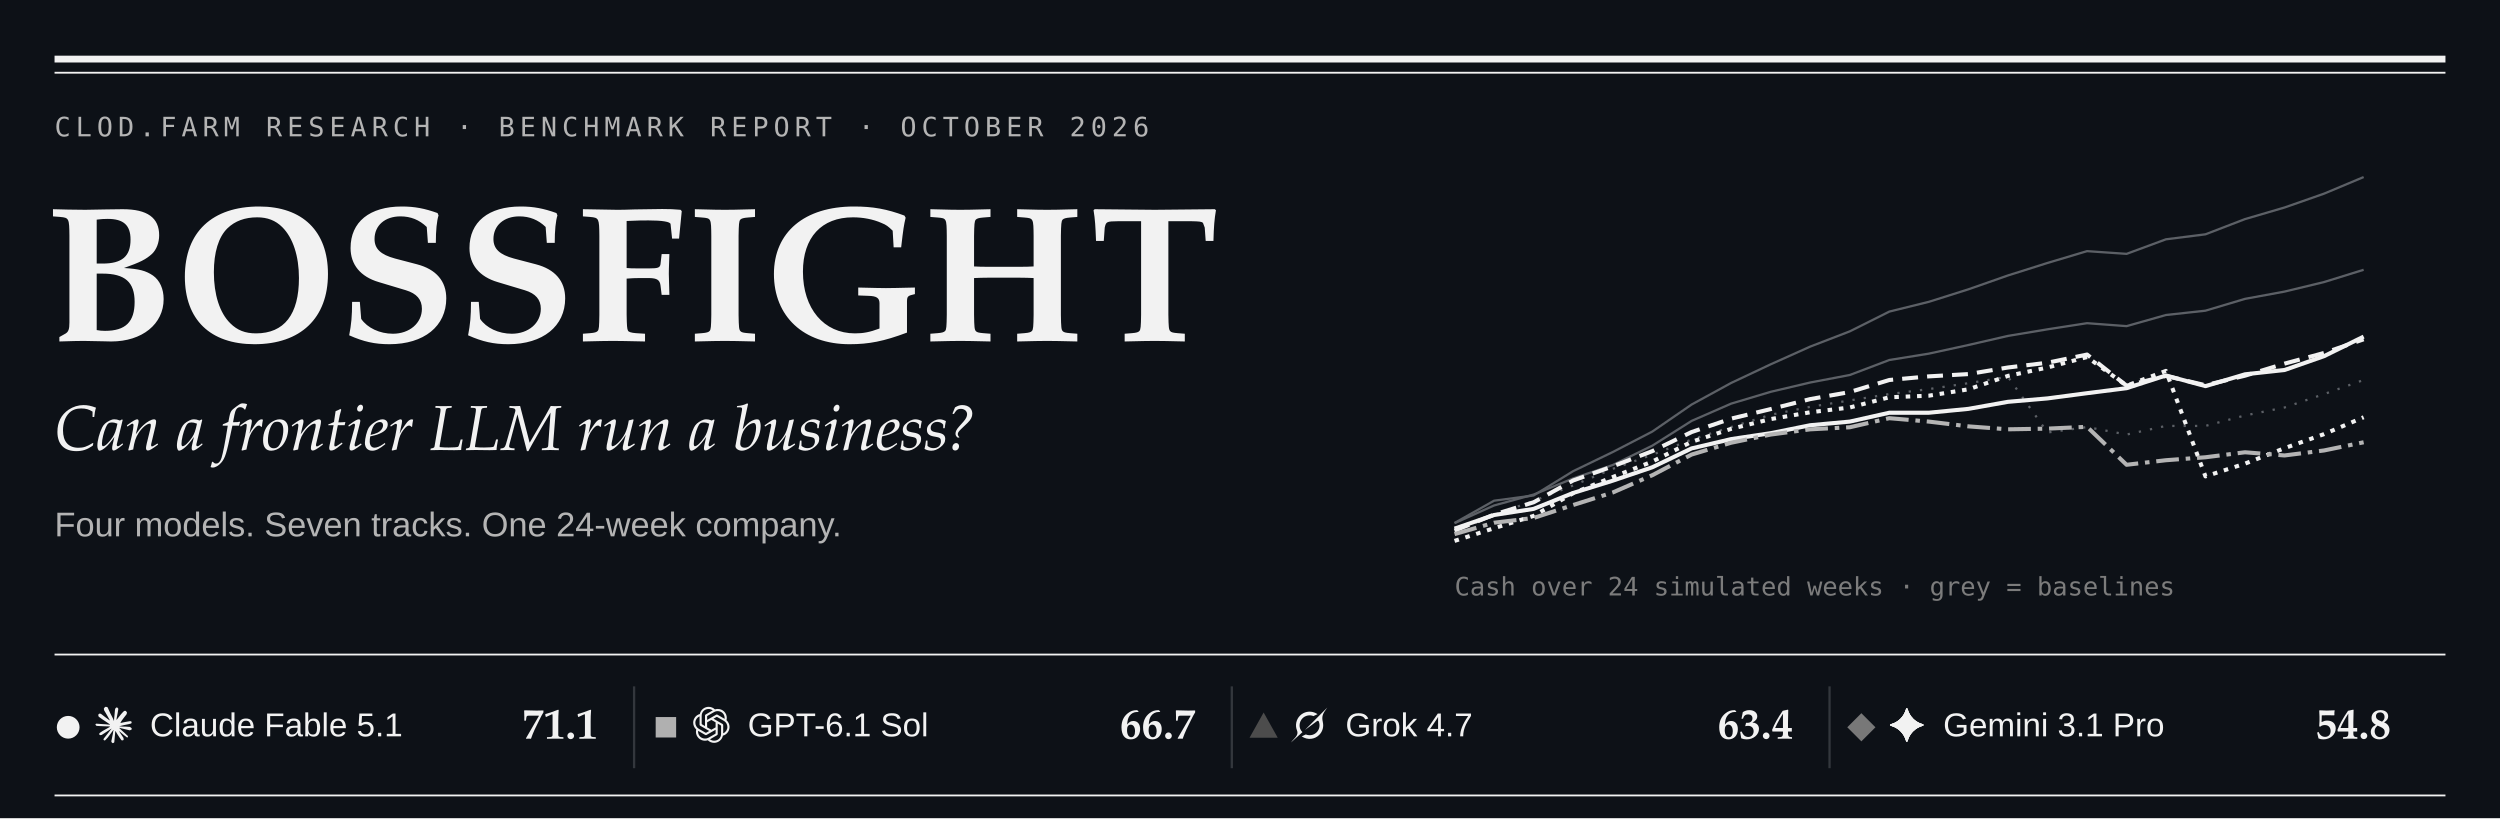
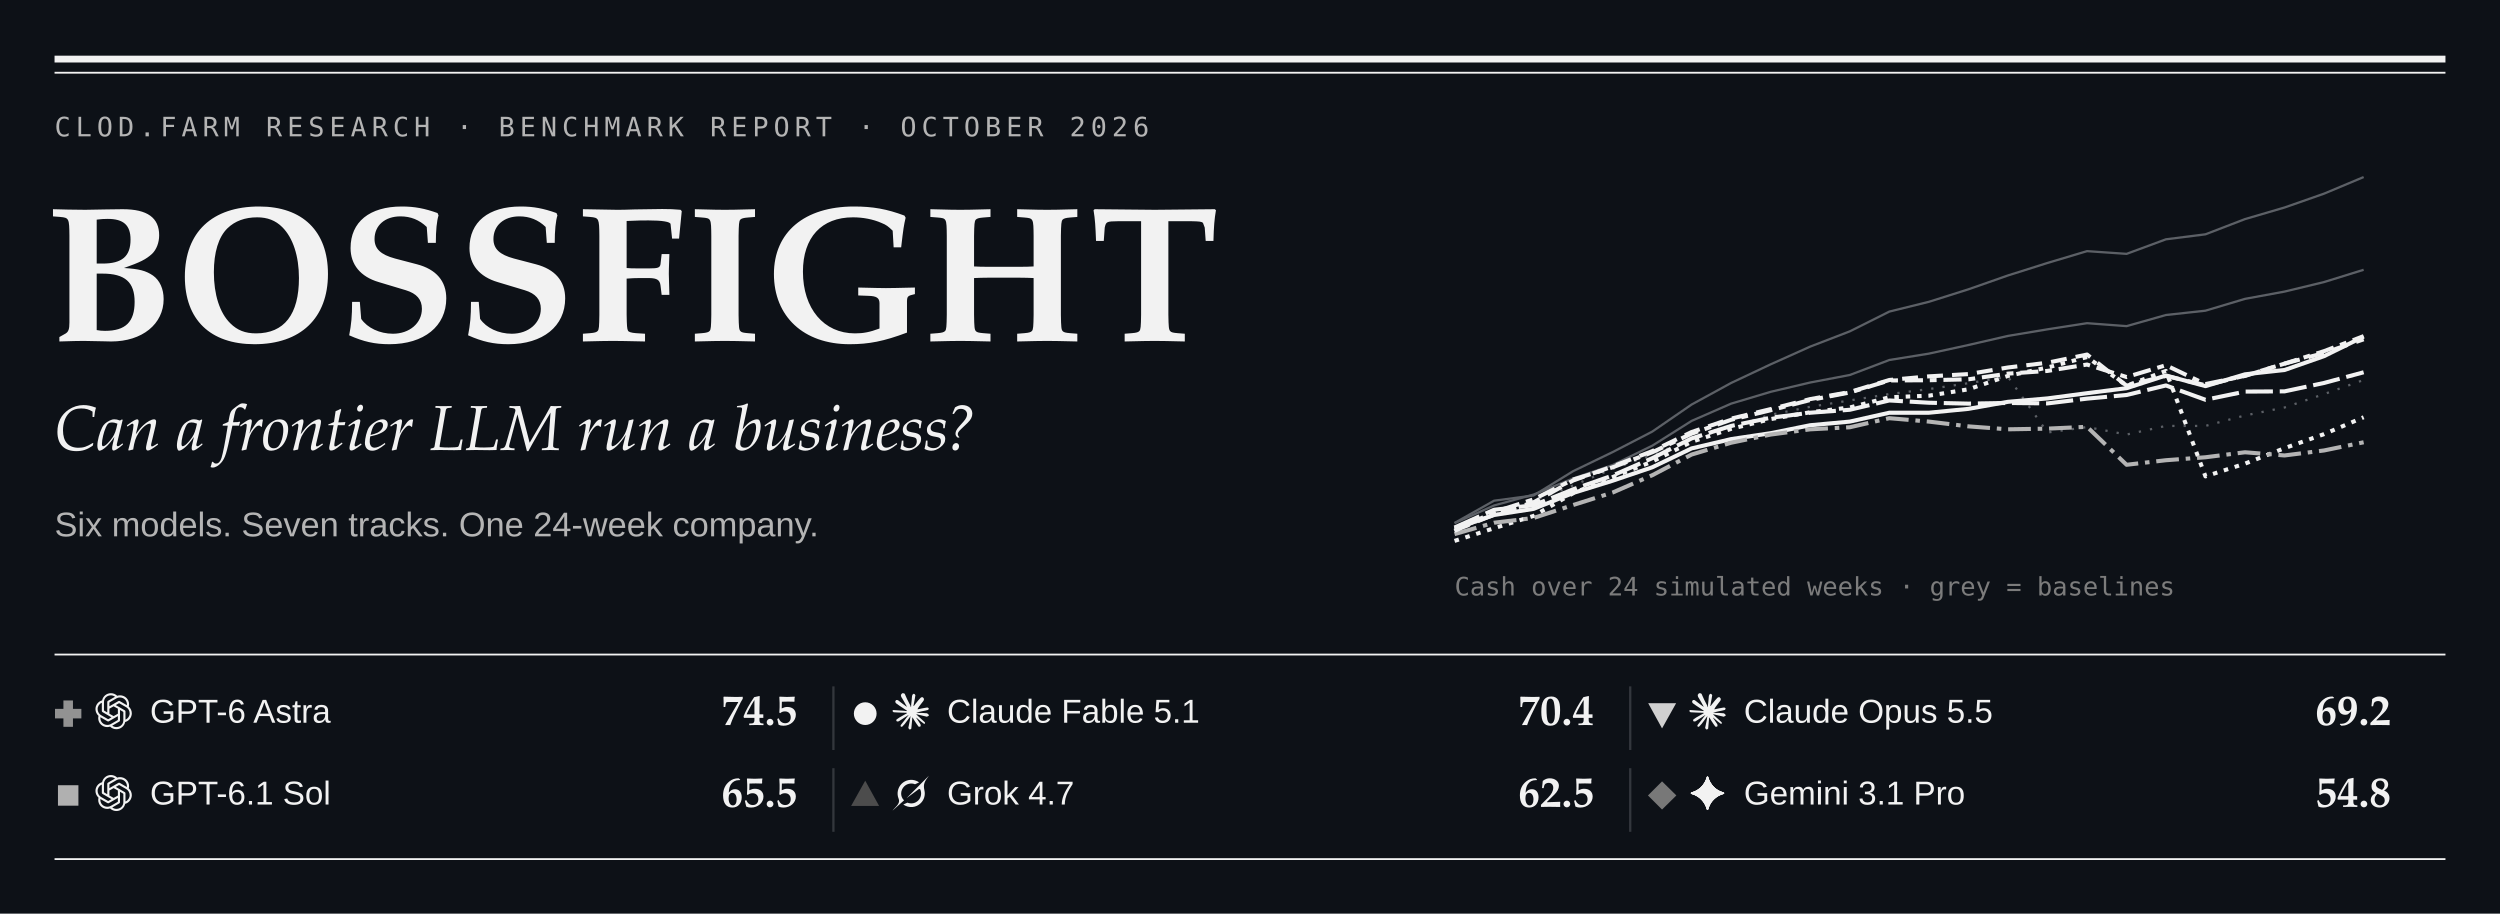
- <svg xmlns="http://www.w3.org/2000/svg" xmlns:xlink="http://www.w3.org/1999/xlink" width="1100" height="360" viewBox="0 0 1100 360" role="img" aria-label="BOSSFIGHT">
+ <svg xmlns="http://www.w3.org/2000/svg" xmlns:xlink="http://www.w3.org/1999/xlink" width="1100" height="402" viewBox="0 0 1100 402" role="img" aria-label="BOSSFIGHT">
  <defs>
    <symbol id="logo-claude" viewBox="0 0 24 24">
      <g fill="#f2f2f2" fill-rule="evenodd">
        <path d="M4.709 15.955l4.72-2.647.08-.23-.08-.128H9.2l-.79-.048-2.698-.073-2.339-.097-2.266-.122-.571-.121L0 11.784l.055-.352.48-.321.686.06 1.52.103 2.278.158 1.652.097 2.449.255h.389l.055-.157-.134-.098-.103-.097-2.358-1.596-2.552-1.688-1.336-.972-.724-.491-.364-.462-.158-1.008.656-.722.881.06.225.061.893.686 1.908 1.476 2.491 1.833.365.304.145-.103.019-.073-.164-.274-1.355-2.446-1.446-2.49-.644-1.032-.17-.619a2.97 2.97 0 01-.104-.729L6.283.134 6.696 0l.996.134.42.364.62 1.414 1.002 2.229 1.555 3.03.456.898.243.832.091.255h.158V9.01l.128-1.706.237-2.095.23-2.695.08-.76.376-.91.747-.492.584.28.48.685-.067.444-.286 1.851-.559 2.903-.364 1.942h.212l.243-.242.985-1.306 1.652-2.064.73-.82.85-.904.547-.431h1.033l.76 1.129-.34 1.166-1.064 1.347-.881 1.142-1.264 1.7-.79 1.36.073.11.188-.02 2.856-.606 1.543-.28 1.841-.315.833.388.091.395-.328.807-1.969.486-2.309.462-3.439.813-.042.03.049.061 1.549.146.662.036h1.622l3.02.225.79.522.474.638-.079.485-1.215.62-1.64-.389-3.829-.91-1.312-.329h-.182v.11l1.093 1.068 2.006 1.81 2.509 2.33.127.578-.322.455-.34-.049-2.205-1.657-.851-.747-1.926-1.62h-.128v.17l.444.649 2.345 3.521.122 1.08-.17.353-.608.213-.668-.122-1.374-1.925-1.415-2.167-1.143-1.943-.14.08-.674 7.254-.316.37-.729.28-.607-.461-.322-.747.322-1.476.389-1.924.315-1.53.286-1.9.17-.632-.012-.042-.14.018-1.434 1.967-2.18 2.945-1.726 1.845-.414.164-.717-.37.067-.662.401-.589 2.388-3.036 1.44-1.882.93-1.086-.006-.158h-.055L4.132 18.56l-1.13.146-.487-.456.061-.746.231-.243 1.908-1.312-.006.006z" fill-rule="nonzero" />
      </g>
    </symbol>
    <symbol id="logo-gpt" viewBox="0 0 24 24">
      <g fill="#f2f2f2" fill-rule="evenodd">
        <path d="M9.205 8.658v-2.26c0-.19.072-.333.238-.428l4.543-2.616c.619-.357 1.356-.523 2.117-.523 2.854 0 4.662 2.212 4.662 4.566 0 .167 0 .357-.024.547l-4.71-2.759a.797.797 0 00-.856 0l-5.97 3.473zm10.609 8.8V12.06c0-.333-.143-.57-.429-.737l-5.97-3.473 1.95-1.118a.433.433 0 01.476 0l4.543 2.617c1.309.76 2.189 2.378 2.189 3.948 0 1.808-1.07 3.473-2.76 4.163zM7.802 12.703l-1.95-1.142c-.167-.095-.239-.238-.239-.428V5.899c0-2.545 1.95-4.472 4.591-4.472 1 0 1.927.333 2.712.928L8.23 5.067c-.285.166-.428.404-.428.737v6.898zM12 15.128l-2.795-1.57v-3.33L12 8.658l2.795 1.57v3.33L12 15.128zm1.796 7.23c-1 0-1.927-.332-2.712-.927l4.686-2.712c.285-.166.428-.404.428-.737v-6.898l1.974 1.142c.167.095.238.238.238.428v5.233c0 2.545-1.974 4.472-4.614 4.472zm-5.637-5.303l-4.544-2.617c-1.308-.761-2.188-2.378-2.188-3.948A4.482 4.482 0 014.21 6.327v5.423c0 .333.143.571.428.738l5.947 3.449-1.95 1.118a.432.432 0 01-.476 0zm-.262 3.9c-2.688 0-4.662-2.021-4.662-4.519 0-.19.024-.38.047-.57l4.686 2.71c.286.167.571.167.856 0l5.97-3.448v2.26c0 .19-.07.333-.237.428l-4.543 2.616c-.619.357-1.356.523-2.117.523zm5.899 2.83a5.947 5.947 0 005.827-4.756C22.287 18.339 24 15.84 24 13.296c0-1.665-.713-3.282-1.998-4.448.119-.5.19-.999.19-1.498 0-3.401-2.759-5.947-5.946-5.947-.642 0-1.26.095-1.88.31A5.962 5.962 0 0010.205 0a5.947 5.947 0 00-5.827 4.757C1.713 5.447 0 7.945 0 10.49c0 1.666.713 3.283 1.998 4.448-.119.5-.19 1-.19 1.499 0 3.401 2.759 5.946 5.946 5.946.642 0 1.26-.095 1.88-.309a5.96 5.96 0 004.162 1.713z" />
      </g>
    </symbol>
    <symbol id="logo-gemini" viewBox="0 0 24 24">
      <g fill="#f2f2f2" fill-rule="evenodd">
        <path d="M20.616 10.835a14.147 14.147 0 01-4.45-3.001 14.111 14.111 0 01-3.678-6.452.503.503 0 00-.975 0 14.134 14.134 0 01-3.679 6.452 14.155 14.155 0 01-4.45 3.001c-.65.28-1.318.505-2.002.678a.502.502 0 000 .975c.684.172 1.35.397 2.002.677a14.147 14.147 0 014.45 3.001 14.112 14.112 0 013.679 6.453.502.502 0 00.975 0c.172-.685.397-1.351.677-2.003a14.145 14.145 0 013.001-4.45 14.113 14.113 0 016.453-3.678.503.503 0 000-.975 13.245 13.245 0 01-2.003-.678z" />
        <path d="M20.616 10.835a14.147 14.147 0 01-4.45-3.001 14.111 14.111 0 01-3.678-6.452.503.503 0 00-.975 0 14.134 14.134 0 01-3.679 6.452 14.155 14.155 0 01-4.45 3.001c-.65.28-1.318.505-2.002.678a.502.502 0 000 .975c.684.172 1.35.397 2.002.677a14.147 14.147 0 014.45 3.001 14.112 14.112 0 013.679 6.453.502.502 0 00.975 0c.172-.685.397-1.351.677-2.003a14.145 14.145 0 013.001-4.45 14.113 14.113 0 016.453-3.678.503.503 0 000-.975 13.245 13.245 0 01-2.003-.678z" />
        <path d="M20.616 10.835a14.147 14.147 0 01-4.45-3.001 14.111 14.111 0 01-3.678-6.452.503.503 0 00-.975 0 14.134 14.134 0 01-3.679 6.452 14.155 14.155 0 01-4.45 3.001c-.65.28-1.318.505-2.002.678a.502.502 0 000 .975c.684.172 1.35.397 2.002.677a14.147 14.147 0 014.45 3.001 14.112 14.112 0 013.679 6.453.502.502 0 00.975 0c.172-.685.397-1.351.677-2.003a14.145 14.145 0 013.001-4.45 14.113 14.113 0 016.453-3.678.503.503 0 000-.975 13.245 13.245 0 01-2.003-.678z" />
        <path d="M20.616 10.835a14.147 14.147 0 01-4.45-3.001 14.111 14.111 0 01-3.678-6.452.503.503 0 00-.975 0 14.134 14.134 0 01-3.679 6.452 14.155 14.155 0 01-4.45 3.001c-.65.28-1.318.505-2.002.678a.502.502 0 000 .975c.684.172 1.35.397 2.002.677a14.147 14.147 0 014.45 3.001 14.112 14.112 0 013.679 6.453.502.502 0 00.975 0c.172-.685.397-1.351.677-2.003a14.145 14.145 0 013.001-4.45 14.113 14.113 0 016.453-3.678.503.503 0 000-.975 13.245 13.245 0 01-2.003-.678z" />
      </g>
    </symbol>
    <symbol id="logo-grok" viewBox="0 0 24 24">
      <g fill="#f2f2f2" fill-rule="evenodd">
        <path d="M9.27 15.29l7.978-5.897c.391-.29.95-.177 1.137.272.98 2.369.542 5.215-1.41 7.169-1.951 1.954-4.667 2.382-7.149 1.406l-2.711 1.257c3.889 2.661 8.611 2.003 11.562-.953 2.341-2.344 3.066-5.539 2.388-8.42l.006.007c-.983-4.232.242-5.924 2.75-9.383.06-.082.12-.164.179-.248l-3.301 3.305v-.01L9.267 15.292M7.623 16.723c-2.792-2.67-2.31-6.801.071-9.184 1.761-1.763 4.647-2.483 7.166-1.425l2.705-1.25a7.808 7.808 0 00-1.829-1A8.975 8.975 0 005.984 5.83c-2.533 2.536-3.33 6.436-1.962 9.764 1.022 2.487-.653 4.246-2.34 6.022-.599.63-1.199 1.259-1.682 1.925l7.62-6.815" />
      </g>
    </symbol>
+     <symbol id="logo-opus" viewBox="0 0 24 24">
+       <g fill="#f2f2f2" fill-rule="evenodd">
+         <path d="M4.709 15.955l4.72-2.647.08-.23-.08-.128H9.2l-.79-.048-2.698-.073-2.339-.097-2.266-.122-.571-.121L0 11.784l.055-.352.48-.321.686.06 1.52.103 2.278.158 1.652.097 2.449.255h.389l.055-.157-.134-.098-.103-.097-2.358-1.596-2.552-1.688-1.336-.972-.724-.491-.364-.462-.158-1.008.656-.722.881.06.225.061.893.686 1.908 1.476 2.491 1.833.365.304.145-.103.019-.073-.164-.274-1.355-2.446-1.446-2.49-.644-1.032-.17-.619a2.97 2.97 0 01-.104-.729L6.283.134 6.696 0l.996.134.42.364.62 1.414 1.002 2.229 1.555 3.03.456.898.243.832.091.255h.158V9.01l.128-1.706.237-2.095.23-2.695.08-.76.376-.91.747-.492.584.28.48.685-.067.444-.286 1.851-.559 2.903-.364 1.942h.212l.243-.242.985-1.306 1.652-2.064.73-.82.85-.904.547-.431h1.033l.76 1.129-.34 1.166-1.064 1.347-.881 1.142-1.264 1.7-.79 1.36.073.11.188-.02 2.856-.606 1.543-.28 1.841-.315.833.388.091.395-.328.807-1.969.486-2.309.462-3.439.813-.042.03.049.061 1.549.146.662.036h1.622l3.02.225.79.522.474.638-.079.485-1.215.62-1.64-.389-3.829-.91-1.312-.329h-.182v.11l1.093 1.068 2.006 1.81 2.509 2.33.127.578-.322.455-.34-.049-2.205-1.657-.851-.747-1.926-1.62h-.128v.17l.444.649 2.345 3.521.122 1.08-.17.353-.608.213-.668-.122-1.374-1.925-1.415-2.167-1.143-1.943-.14.08-.674 7.254-.316.37-.729.28-.607-.461-.322-.747.322-1.476.389-1.924.315-1.53.286-1.9.17-.632-.012-.042-.14.018-1.434 1.967-2.18 2.945-1.726 1.845-.414.164-.717-.37.067-.662.401-.589 2.388-3.036 1.44-1.882.93-1.086-.006-.158h-.055L4.132 18.56l-1.13.146-.487-.456.061-.746.231-.243 1.908-1.312-.006.006z" fill-rule="nonzero" />
+       </g>
+     </symbol>
+     <symbol id="logo-astra" viewBox="0 0 24 24">
+       <g fill="#f2f2f2" fill-rule="evenodd">
+         <path d="M9.205 8.658v-2.26c0-.19.072-.333.238-.428l4.543-2.616c.619-.357 1.356-.523 2.117-.523 2.854 0 4.662 2.212 4.662 4.566 0 .167 0 .357-.024.547l-4.71-2.759a.797.797 0 00-.856 0l-5.97 3.473zm10.609 8.8V12.06c0-.333-.143-.57-.429-.737l-5.97-3.473 1.95-1.118a.433.433 0 01.476 0l4.543 2.617c1.309.76 2.189 2.378 2.189 3.948 0 1.808-1.07 3.473-2.76 4.163zM7.802 12.703l-1.95-1.142c-.167-.095-.239-.238-.239-.428V5.899c0-2.545 1.95-4.472 4.591-4.472 1 0 1.927.333 2.712.928L8.23 5.067c-.285.166-.428.404-.428.737v6.898zM12 15.128l-2.795-1.57v-3.33L12 8.658l2.795 1.57v3.33L12 15.128zm1.796 7.23c-1 0-1.927-.332-2.712-.927l4.686-2.712c.285-.166.428-.404.428-.737v-6.898l1.974 1.142c.167.095.238.238.238.428v5.233c0 2.545-1.974 4.472-4.614 4.472zm-5.637-5.303l-4.544-2.617c-1.308-.761-2.188-2.378-2.188-3.948A4.482 4.482 0 014.21 6.327v5.423c0 .333.143.571.428.738l5.947 3.449-1.95 1.118a.432.432 0 01-.476 0zm-.262 3.9c-2.688 0-4.662-2.021-4.662-4.519 0-.19.024-.38.047-.57l4.686 2.71c.286.167.571.167.856 0l5.97-3.448v2.26c0 .19-.07.333-.237.428l-4.543 2.616c-.619.357-1.356.523-2.117.523zm5.899 2.83a5.947 5.947 0 005.827-4.756C22.287 18.339 24 15.84 24 13.296c0-1.665-.713-3.282-1.998-4.448.119-.5.19-.999.19-1.498 0-3.401-2.759-5.947-5.946-5.947-.642 0-1.26.095-1.88.31A5.962 5.962 0 0010.205 0a5.947 5.947 0 00-5.827 4.757C1.713 5.447 0 7.945 0 10.49c0 1.666.713 3.283 1.998 4.448-.119.5-.19 1-.19 1.499 0 3.401 2.759 5.946 5.946 5.946.642 0 1.26-.095 1.88-.309a5.96 5.96 0 004.162 1.713z" />
+       </g>
+     </symbol>
  </defs>
-   <rect width="1100" height="360" fill="#0d1117" />
+   <rect width="1100" height="402" fill="#0d1117" />
  <line x1="24.0" x2="1076.0" y1="26.0" y2="26.0" stroke="#f2f2f2" stroke-width="3" />
  <line x1="24.0" x2="1076.0" y1="32.0" y2="32.0" stroke="#f2f2f2" stroke-width="0.8" />
  <text x="24.0" y="60.0" font-family="ui-monospace,SFMono-Regular,Menlo,Consolas,monospace" font-size="11.8" font-weight="500" fill="#b4b4b4" text-anchor="start" letter-spacing="2.2">CLOD.FARM RESEARCH   ·   BENCHMARK REPORT   ·   OCTOBER 2026</text>
  <text x="20.0" y="150.0" font-family="'Source Serif 4','Source Serif Pro',Charter,'Iowan Old Style','Palatino Linotype',Georgia,serif" font-size="85.1" font-weight="600" fill="#f2f2f2" text-anchor="start" letter-spacing="1">BOSSFIGHT</text>
  <text x="24.0" y="198.0" font-family="'Source Serif 4','Source Serif Pro',Charter,'Iowan Old Style','Palatino Linotype',Georgia,serif" font-size="28.0" font-weight="400" fill="#f2f2f2" text-anchor="start" font-style="italic">Can a frontier LLM run a business?</text>
-   <text x="24.0" y="236.0" font-family="'Segoe UI',Aptos,-apple-system,BlinkMacSystemFont,'Helvetica Neue',Arial,sans-serif" font-size="15.1" font-weight="400" fill="#b4b4b4" text-anchor="start">Four models. Seven tracks. One 24-week company.</text>
+   <text x="24.0" y="236.0" font-family="'Segoe UI',Aptos,-apple-system,BlinkMacSystemFont,'Helvetica Neue',Arial,sans-serif" font-size="15.1" font-weight="400" fill="#b4b4b4" text-anchor="start">Six models. Seven tracks. One 24-week company.</text>
  <polyline points="640.0,230.1 657.4,220.3 674.8,218.0 692.2,207.3 709.6,198.9 727.0,189.9 744.3,178.0 761.7,168.5 779.1,160.3 796.5,152.5 813.9,145.8 831.3,137.1 848.7,132.8 866.1,127.3 883.5,121.2 900.9,115.7 918.3,110.5 935.7,111.7 953.0,105.3 970.4,103.1 987.8,96.4 1005.2,91.3 1022.6,85.2 1040.0,77.9" fill="none" stroke="#5c6066" stroke-width="1" stroke-linejoin="round" />
  <polyline points="640.0,230.2 657.4,222.4 674.8,217.6 692.2,210.5 709.6,204.6 727.0,196.1 744.3,185.2 761.7,177.6 779.1,172.4 796.5,168.3 813.9,165.0 831.3,158.4 848.7,155.6 866.1,151.8 883.5,147.8 900.9,144.9 918.3,142.2 935.7,143.5 953.0,138.6 970.4,136.7 987.8,131.5 1005.2,128.3 1022.6,124.1 1040.0,118.7" fill="none" stroke="#5c6066" stroke-width="1" stroke-linejoin="round" />
  <polyline points="640.0,234.0 657.4,226.5 674.8,220.4 692.2,213.6 709.6,206.3 727.0,200.1 744.3,193.4 761.7,187.9 779.1,182.5 796.5,179.0 813.9,176.2 831.3,173.4 848.7,171.2 866.1,168.6 883.5,165.8 900.9,190.3 918.3,187.9 935.7,191.2 953.0,187.4 970.4,187.4 987.8,182.8 1005.2,179.3 1022.6,173.4 1040.0,167.2" fill="none" stroke="#5c6066" stroke-width="1" stroke-linejoin="round" stroke-dasharray="1 4" />
  <polyline points="640.0,232.6 657.4,226.6 674.8,223.9 692.2,216.9 709.6,211.5 727.0,205.6 744.3,197.3 761.7,193.2 779.1,190.6 796.5,187.1 813.9,185.5 831.3,181.6 848.7,181.6 866.1,179.9 883.5,176.8 900.9,175.3 918.3,173.0 935.7,170.8 953.0,165.2 970.4,169.9 987.8,164.7 1005.2,162.8 1022.6,156.7 1040.0,148.1" fill="none" stroke="#f2f2f2" stroke-width="1.8" stroke-linejoin="round" />
  <polyline points="640.0,233.5 657.4,226.4 674.8,221.0 692.2,211.4 709.6,205.2 727.0,198.5 744.3,190.1 761.7,184.2 779.1,180.0 796.5,175.6 813.9,172.5 831.3,167.2 848.7,165.6 866.1,164.6 883.5,161.7 900.9,159.6 918.3,156.0 935.7,169.7 953.0,165.4 970.4,169.5 987.8,165.3 1005.2,160.0 1022.6,155.3 1040.0,149.3" fill="none" stroke="#f2f2f2" stroke-width="1.8" stroke-linejoin="round" stroke-dasharray="7 4" />
  <polyline points="640.0,238.0 657.4,232.4 674.8,227.0 692.2,217.0 709.6,209.9 727.0,203.1 744.3,194.4 761.7,188.7 779.1,184.4 796.5,181.4 813.9,179.3 831.3,174.8 848.7,174.1 866.1,171.3 883.5,165.4 900.9,161.7 918.3,157.1 935.7,169.7 953.0,163.2 970.4,209.6 987.8,204.0 1005.2,197.2 1022.6,191.0 1040.0,183.6" fill="none" stroke="#f2f2f2" stroke-width="1.8" stroke-linejoin="round" stroke-dasharray="2 3" />
  <polyline points="640.0,235.0 657.4,230.0 674.8,227.9 692.2,222.2 709.6,216.7 727.0,209.1 744.3,200.0 761.7,194.8 779.1,191.2 796.5,188.9 813.9,188.0 831.3,184.0 848.7,185.5 866.1,187.6 883.5,188.9 900.9,188.6 918.3,187.8 935.7,204.5 953.0,202.5 970.4,201.2 987.8,199.0 1005.2,200.4 1022.6,198.2 1040.0,194.6" fill="none" stroke="#b4b4b4" stroke-width="1.8" stroke-linejoin="round" stroke-dasharray="10 3 2 3" />
+   <polyline points="640.0,232.1 657.4,224.3 674.8,222.3 692.2,215.3 709.6,209.2 727.0,201.6 744.3,192.9 761.7,187.4 779.1,183.8 796.5,181.6 813.9,180.3 831.3,176.2 848.7,177.2 866.1,177.6 883.5,177.3 900.9,177.5 918.3,175.4 935.7,173.8 953.0,169.6 970.4,175.9 987.8,172.3 1005.2,172.2 1022.6,168.5 1040.0,163.8" fill="none" stroke="#f2f2f2" stroke-width="1.8" stroke-linejoin="round" stroke-dasharray="12 3" />
+   <polyline points="640.0,233.6 657.4,225.3 674.8,219.7 692.2,211.0 709.6,205.6 727.0,199.0 744.3,190.8 761.7,184.7 779.1,180.5 796.5,176.0 813.9,172.7 831.3,167.4 848.7,167.3 866.1,166.9 883.5,164.4 900.9,163.2 918.3,160.4 935.7,165.9 953.0,160.7 970.4,169.0 987.8,165.4 1005.2,160.0 1022.6,154.5 1040.0,147.9" fill="none" stroke="#f2f2f2" stroke-width="1.8" stroke-linejoin="round" stroke-dasharray="3 3 8 3" />
  <text x="640.0" y="262.0" font-family="ui-monospace,SFMono-Regular,Menlo,Consolas,monospace" font-size="11.2" font-weight="500" fill="#7c7c7c" text-anchor="start">Cash over 24 simulated weeks · grey = baselines</text>
  <line x1="24.0" x2="1076.0" y1="288.0" y2="288.0" stroke="#f2f2f2" stroke-width="0.8" />
-   <circle cx="30.0" cy="320.0" r="5" fill="#f2f2f2" />
-   <use href="#logo-claude" xlink:href="#logo-claude" x="42.0" y="311.0" width="16" height="16" />
-   <text x="66.0" y="324.0" font-family="'Segoe UI',Aptos,-apple-system,BlinkMacSystemFont,'Helvetica Neue',Arial,sans-serif" font-size="14.6" font-weight="500" fill="#f2f2f2" text-anchor="start">Claude Fable 5.1</text>
-   <text x="263.0" y="325.0" font-family="'Source Serif 4','Source Serif Pro',Charter,'Iowan Old Style','Palatino Linotype',Georgia,serif" font-size="19.0" font-weight="600" fill="#f2f2f2" text-anchor="end">71.1</text>
-   <rect x="288.5" y="315.5" width="9.0" height="9.0" fill="#b0b0b0" />
-   <use href="#logo-gpt" xlink:href="#logo-gpt" x="305.0" y="311.0" width="16" height="16" />
-   <text x="329.0" y="324.0" font-family="'Segoe UI',Aptos,-apple-system,BlinkMacSystemFont,'Helvetica Neue',Arial,sans-serif" font-size="14.6" font-weight="500" fill="#f2f2f2" text-anchor="start">GPT-6.1 Sol</text>
-   <text x="526.0" y="325.0" font-family="'Source Serif 4','Source Serif Pro',Charter,'Iowan Old Style','Palatino Linotype',Georgia,serif" font-size="19.0" font-weight="600" fill="#f2f2f2" text-anchor="end">66.7</text>
-   <line x1="279.0" x2="279.0" y1="302.0" y2="338.0" stroke="#33373d" stroke-width="1" />
-   <polygon points="556.0,313.5 562.2,324.6 549.8,324.6" fill="#4c4c4c" />
-   <use href="#logo-grok" xlink:href="#logo-grok" x="568.0" y="311.0" width="16" height="16" />
-   <text x="592.0" y="324.0" font-family="'Segoe UI',Aptos,-apple-system,BlinkMacSystemFont,'Helvetica Neue',Arial,sans-serif" font-size="14.6" font-weight="500" fill="#f2f2f2" text-anchor="start">Grok 4.7</text>
-   <text x="789.0" y="325.0" font-family="'Source Serif 4','Source Serif Pro',Charter,'Iowan Old Style','Palatino Linotype',Georgia,serif" font-size="19.0" font-weight="600" fill="#f2f2f2" text-anchor="end">63.4</text>
-   <line x1="542.0" x2="542.0" y1="302.0" y2="338.0" stroke="#33373d" stroke-width="1" />
-   <polygon points="819.0,313.8 825.2,320.0 819.0,326.2 812.8,320.0" fill="#787878" />
-   <use href="#logo-gemini" xlink:href="#logo-gemini" x="831.0" y="311.0" width="16" height="16" />
-   <text x="855.0" y="324.0" font-family="'Segoe UI',Aptos,-apple-system,BlinkMacSystemFont,'Helvetica Neue',Arial,sans-serif" font-size="14.6" font-weight="500" fill="#f2f2f2" text-anchor="start">Gemini 3.1 Pro</text>
-   <text x="1052.0" y="325.0" font-family="'Source Serif 4','Source Serif Pro',Charter,'Iowan Old Style','Palatino Linotype',Georgia,serif" font-size="19.0" font-weight="600" fill="#f2f2f2" text-anchor="end">54.8</text>
-   <line x1="805.0" x2="805.0" y1="302.0" y2="338.0" stroke="#33373d" stroke-width="1" />
-   <line x1="24.0" x2="1076.0" y1="350.0" y2="350.0" stroke="#f2f2f2" stroke-width="0.8" />
+   <polygon points="27.9,308.2 32.1,308.2 32.1,311.9 35.8,311.9 35.8,316.1 32.1,316.1 32.1,319.8 27.9,319.8 27.9,316.1 24.2,316.1 24.2,311.9 27.9,311.9" fill="#929292" />
+   <use href="#logo-astra" xlink:href="#logo-astra" x="42.0" y="305.0" width="16" height="16" />
+   <text x="66.0" y="318.0" font-family="'Segoe UI',Aptos,-apple-system,BlinkMacSystemFont,'Helvetica Neue',Arial,sans-serif" font-size="14.6" font-weight="500" fill="#f2f2f2" text-anchor="start">GPT-6 Astra</text>
+   <text x="350.7" y="319.0" font-family="'Source Serif 4','Source Serif Pro',Charter,'Iowan Old Style','Palatino Linotype',Georgia,serif" font-size="19.0" font-weight="600" fill="#f2f2f2" text-anchor="end">74.5</text>
+   <circle cx="380.7" cy="314.0" r="5" fill="#f2f2f2" />
+   <use href="#logo-claude" xlink:href="#logo-claude" x="392.7" y="305.0" width="16" height="16" />
+   <text x="416.7" y="318.0" font-family="'Segoe UI',Aptos,-apple-system,BlinkMacSystemFont,'Helvetica Neue',Arial,sans-serif" font-size="14.6" font-weight="500" fill="#f2f2f2" text-anchor="start">Claude Fable 5.1</text>
+   <text x="701.3" y="319.0" font-family="'Source Serif 4','Source Serif Pro',Charter,'Iowan Old Style','Palatino Linotype',Georgia,serif" font-size="19.0" font-weight="600" fill="#f2f2f2" text-anchor="end">70.4</text>
+   <line x1="366.7" x2="366.7" y1="302.0" y2="330.0" stroke="#33373d" stroke-width="1" />
+   <polygon points="731.3,320.5 737.5,309.4 725.2,309.4" fill="#d0d0d0" />
+   <use href="#logo-opus" xlink:href="#logo-opus" x="743.3" y="305.0" width="16" height="16" />
+   <text x="767.3" y="318.0" font-family="'Segoe UI',Aptos,-apple-system,BlinkMacSystemFont,'Helvetica Neue',Arial,sans-serif" font-size="14.6" font-weight="500" fill="#f2f2f2" text-anchor="start">Claude Opus 5.5</text>
+   <text x="1052.0" y="319.0" font-family="'Source Serif 4','Source Serif Pro',Charter,'Iowan Old Style','Palatino Linotype',Georgia,serif" font-size="19.0" font-weight="600" fill="#f2f2f2" text-anchor="end">69.2</text>
+   <line x1="717.3" x2="717.3" y1="302.0" y2="330.0" stroke="#33373d" stroke-width="1" />
+   <rect x="25.5" y="345.5" width="9.0" height="9.0" fill="#b0b0b0" />
+   <use href="#logo-gpt" xlink:href="#logo-gpt" x="42.0" y="341.0" width="16" height="16" />
+   <text x="66.0" y="354.0" font-family="'Segoe UI',Aptos,-apple-system,BlinkMacSystemFont,'Helvetica Neue',Arial,sans-serif" font-size="14.6" font-weight="500" fill="#f2f2f2" text-anchor="start">GPT-6.1 Sol</text>
+   <text x="350.7" y="355.0" font-family="'Source Serif 4','Source Serif Pro',Charter,'Iowan Old Style','Palatino Linotype',Georgia,serif" font-size="19.0" font-weight="600" fill="#f2f2f2" text-anchor="end">65.5</text>
+   <polygon points="380.7,343.5 386.8,354.6 374.5,354.6" fill="#4c4c4c" />
+   <use href="#logo-grok" xlink:href="#logo-grok" x="392.7" y="341.0" width="16" height="16" />
+   <text x="416.7" y="354.0" font-family="'Segoe UI',Aptos,-apple-system,BlinkMacSystemFont,'Helvetica Neue',Arial,sans-serif" font-size="14.6" font-weight="500" fill="#f2f2f2" text-anchor="start">Grok 4.7</text>
+   <text x="701.3" y="355.0" font-family="'Source Serif 4','Source Serif Pro',Charter,'Iowan Old Style','Palatino Linotype',Georgia,serif" font-size="19.0" font-weight="600" fill="#f2f2f2" text-anchor="end">62.5</text>
+   <line x1="366.7" x2="366.7" y1="338.0" y2="366.0" stroke="#33373d" stroke-width="1" />
+   <polygon points="731.3,343.8 737.6,350.0 731.3,356.2 725.1,350.0" fill="#787878" />
+   <use href="#logo-gemini" xlink:href="#logo-gemini" x="743.3" y="341.0" width="16" height="16" />
+   <text x="767.3" y="354.0" font-family="'Segoe UI',Aptos,-apple-system,BlinkMacSystemFont,'Helvetica Neue',Arial,sans-serif" font-size="14.6" font-weight="500" fill="#f2f2f2" text-anchor="start">Gemini 3.1 Pro</text>
+   <text x="1052.0" y="355.0" font-family="'Source Serif 4','Source Serif Pro',Charter,'Iowan Old Style','Palatino Linotype',Georgia,serif" font-size="19.0" font-weight="600" fill="#f2f2f2" text-anchor="end">54.8</text>
+   <line x1="717.3" x2="717.3" y1="338.0" y2="366.0" stroke="#33373d" stroke-width="1" />
+   <line x1="24.0" x2="1076.0" y1="378.0" y2="378.0" stroke="#f2f2f2" stroke-width="0.8" />
</svg>
